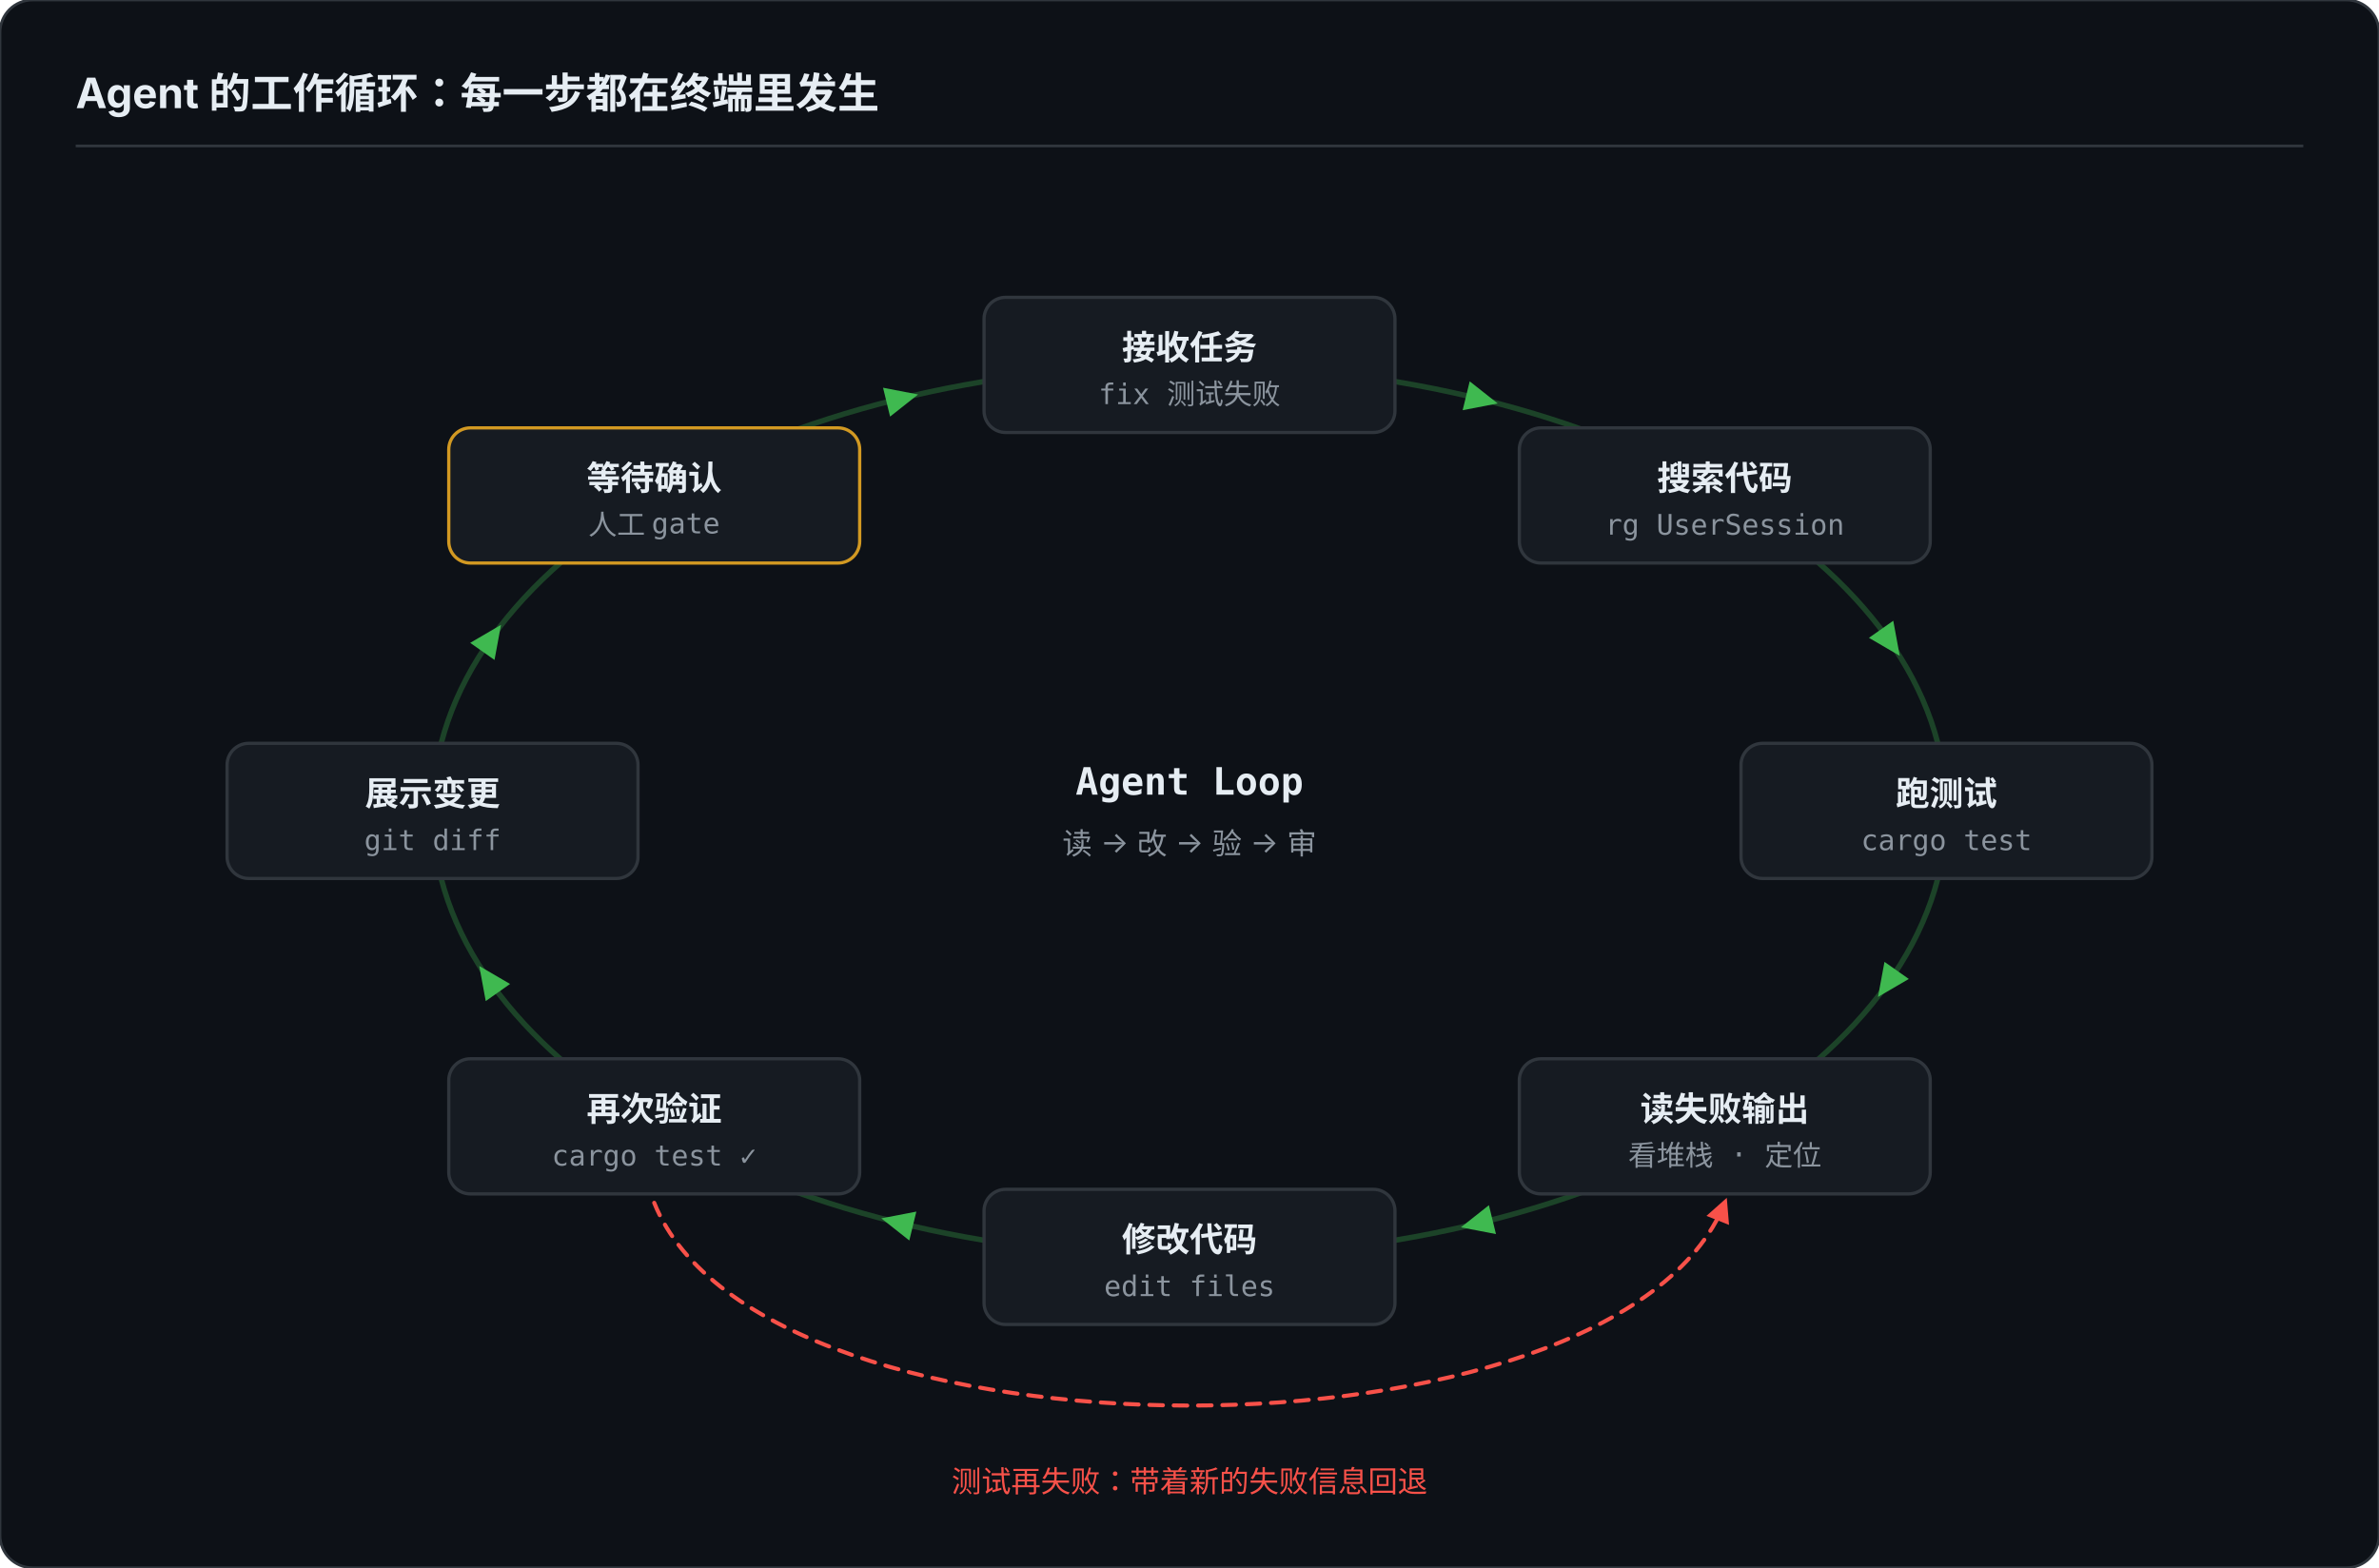
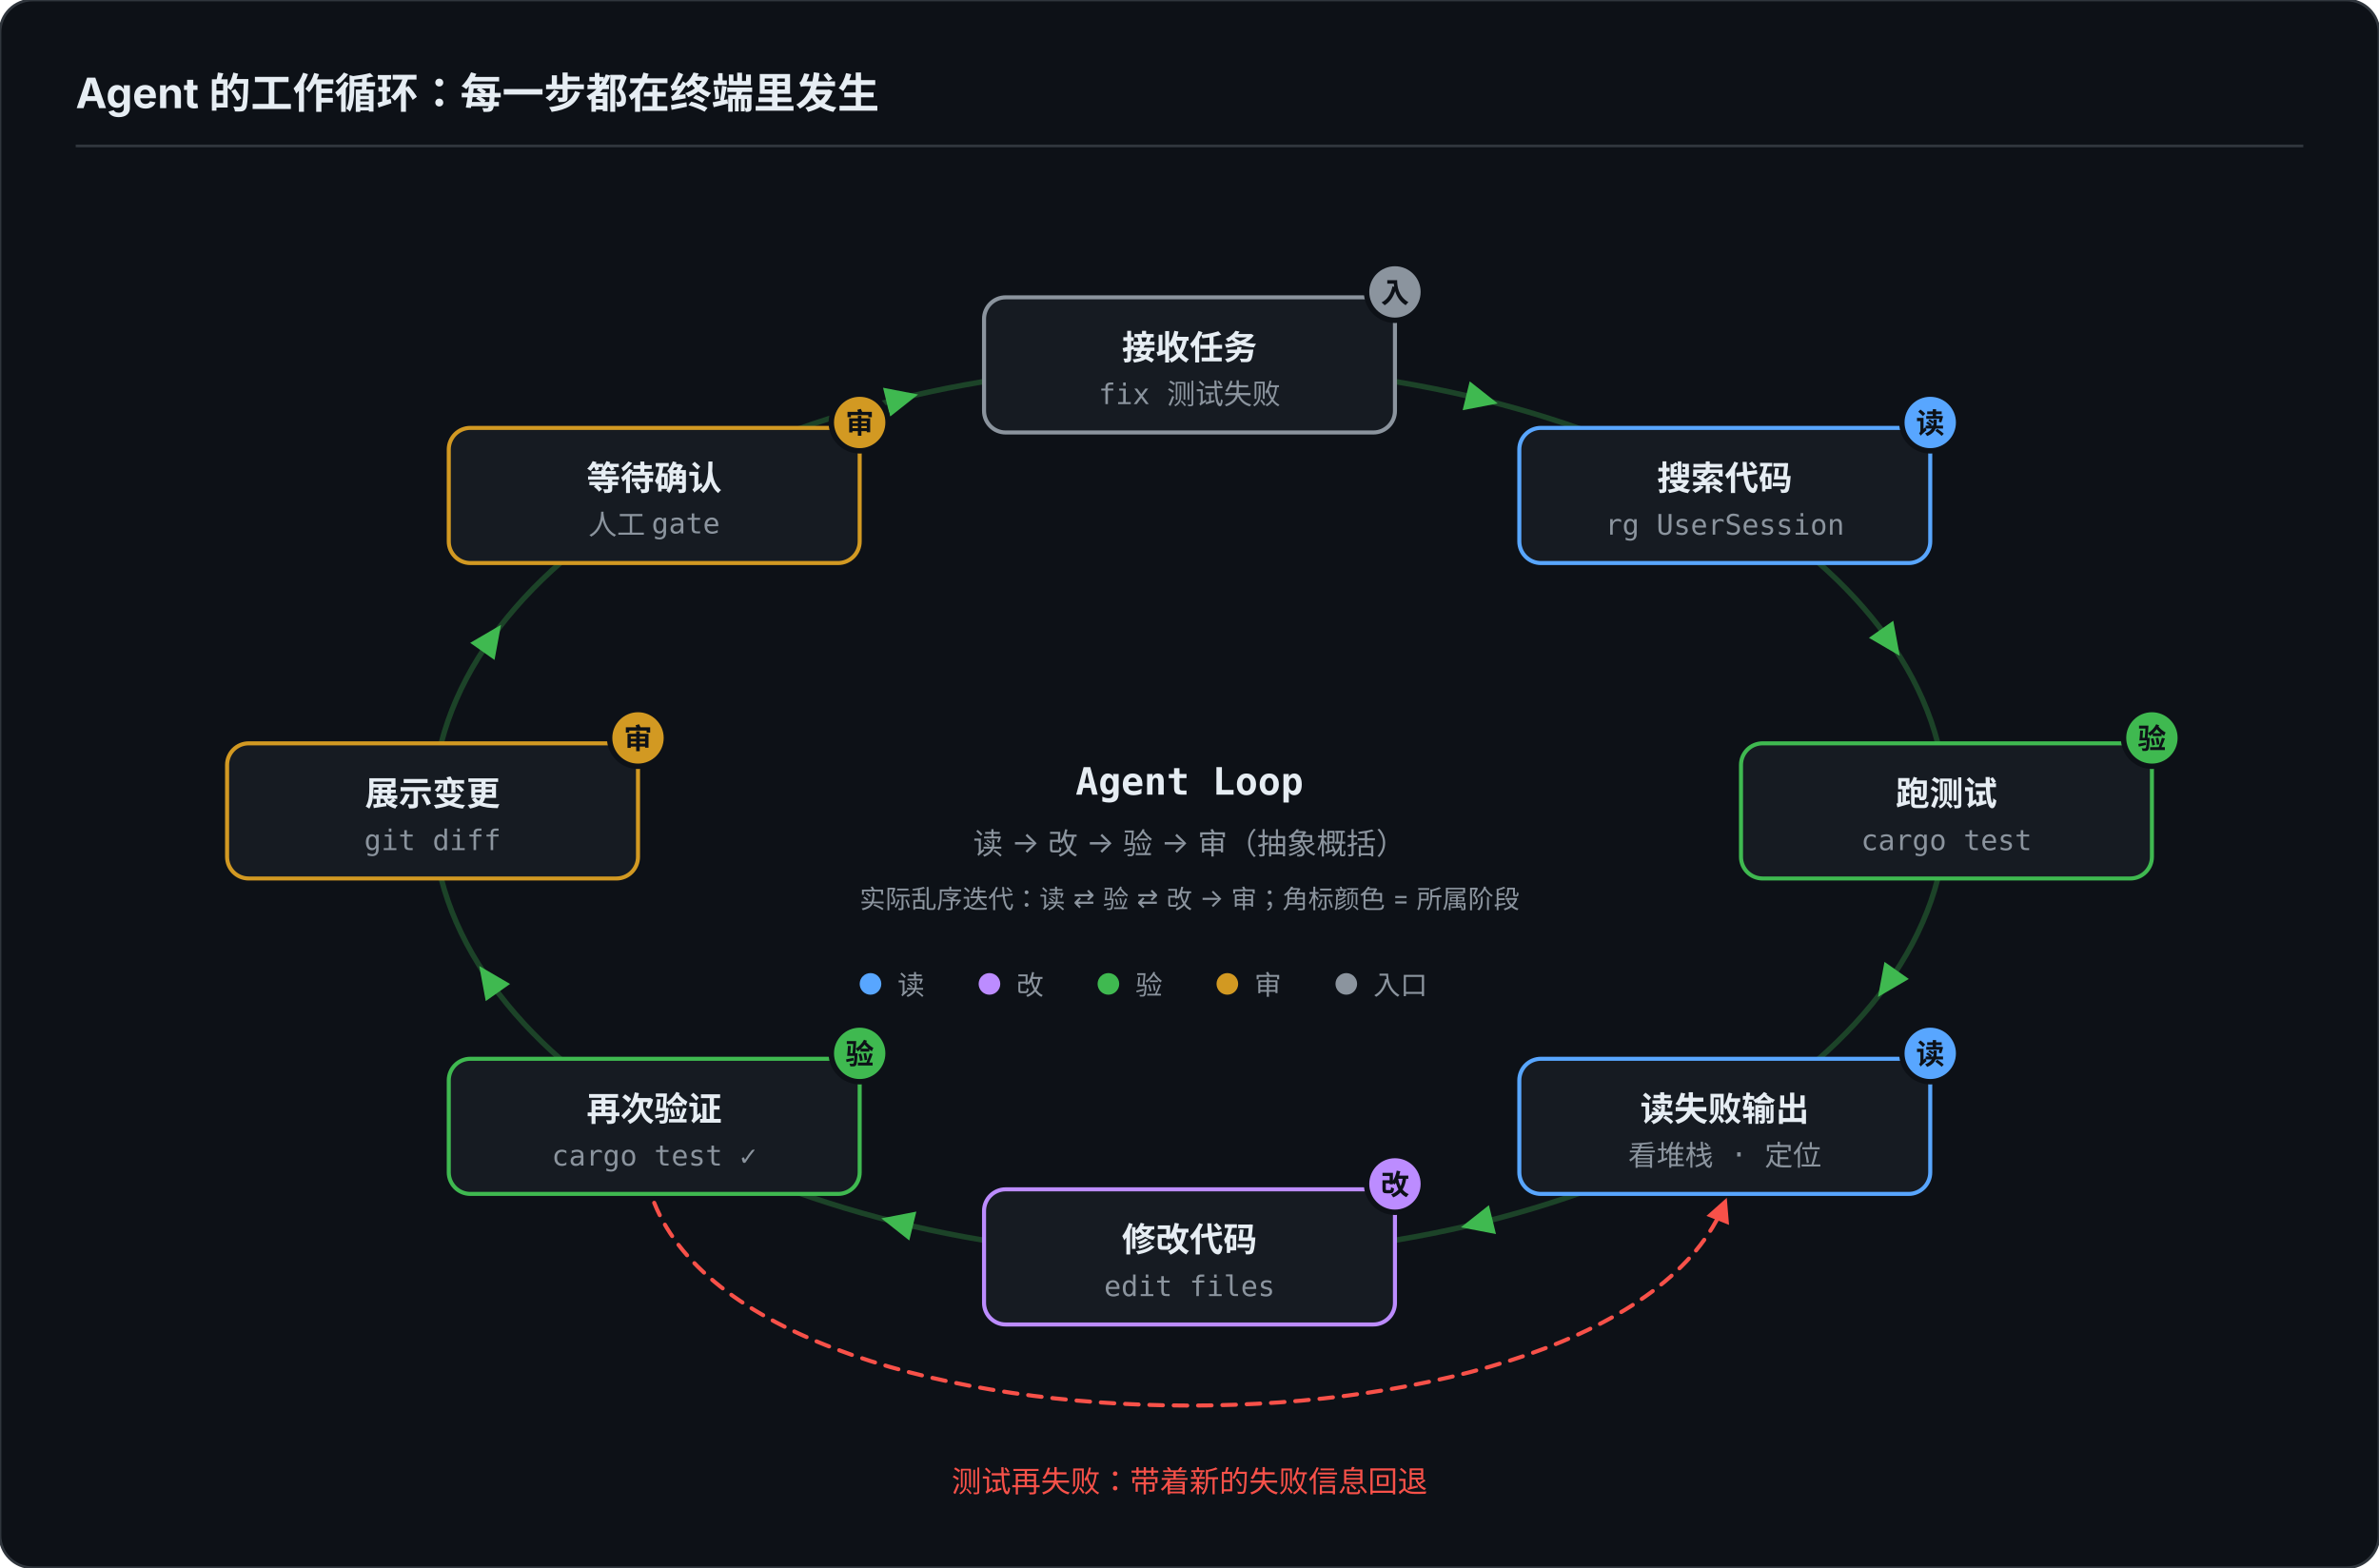
<svg xmlns="http://www.w3.org/2000/svg" width="880" height="580" viewBox="0 0 880 580">
  <defs>
    <marker id="arrf85149" markerWidth="9" markerHeight="9" refX="7" refY="4.5" orient="auto" markerUnits="userSpaceOnUse">
      <path d="M0,0 L9,4.5 L0,9 z" fill="#f85149" />
    </marker>
  </defs>
  <rect x="0.0" y="0.0" width="880.0" height="580.0" fill="#0d1117" rx="12" stroke="#30363d" stroke-width="1" />
  <text x="28.0" y="40.0" font-size="15.5" fill="#e6edf3" font-family="-apple-system,'PingFang SC','Hiragino Sans GB','Microsoft YaHei',sans-serif" text-anchor="start" font-weight="700">Agent 的工作循环：每一步都在终端里发生</text>
  <line x1="28.0" y1="54.0" x2="852.0" y2="54.0" stroke="#30363d" stroke-width="1" />
  <ellipse cx="440" cy="300" rx="280" ry="165" fill="none" stroke="#3fb950" stroke-width="2" opacity="0.30" />
  <g transform="translate(547.2,147.6) rotate(13.7)">
    <path d="M7,0 L-5,-5.5 L-5,5.5 z" fill="#3fb950" />
  </g>
  <g transform="translate(698.7,236.9) rotate(54.9)">
    <path d="M7,0 L-5,-5.5 L-5,5.5 z" fill="#3fb950" />
  </g>
  <g transform="translate(698.7,363.1) rotate(125.1)">
    <path d="M7,0 L-5,-5.5 L-5,5.5 z" fill="#3fb950" />
  </g>
  <g transform="translate(547.2,452.4) rotate(166.3)">
    <path d="M7,0 L-5,-5.5 L-5,5.5 z" fill="#3fb950" />
  </g>
  <g transform="translate(332.8,452.4) rotate(-166.3)">
    <path d="M7,0 L-5,-5.5 L-5,5.5 z" fill="#3fb950" />
  </g>
  <g transform="translate(181.3,363.1) rotate(-125.1)">
    <path d="M7,0 L-5,-5.5 L-5,5.5 z" fill="#3fb950" />
  </g>
  <g transform="translate(181.3,236.9) rotate(-54.9)">
    <path d="M7,0 L-5,-5.5 L-5,5.5 z" fill="#3fb950" />
  </g>
  <g transform="translate(332.8,147.6) rotate(-13.7)">
    <path d="M7,0 L-5,-5.5 L-5,5.5 z" fill="#3fb950" />
  </g>
-   <rect x="364.0" y="110.0" width="152.0" height="50.0" fill="#161b22" rx="8" stroke="#30363d" stroke-width="1.2" />
+   <rect x="364.0" y="110.0" width="152.0" height="50.0" fill="#161b22" rx="8" stroke="#8b949e" stroke-width="1.5" />
+   <circle cx="516.0" cy="108.0" r="10.5" fill="#8b949e" stroke="#0d1117" stroke-width="2" />
+   <text x="516.0" y="112.0" font-size="10.5" fill="#0d1117" font-family="-apple-system,'PingFang SC','Hiragino Sans GB','Microsoft YaHei',sans-serif" text-anchor="middle" font-weight="700">入</text>
  <text x="440.0" y="133.0" font-size="12.5" fill="#e6edf3" font-family="-apple-system,'PingFang SC','Hiragino Sans GB','Microsoft YaHei',sans-serif" text-anchor="middle" font-weight="600">接收任务</text>
  <text x="440.0" y="149.5" font-size="10.5" fill="#8b949e" font-family="ui-monospace,'SF Mono',Menlo,Consolas,monospace" text-anchor="middle">fix 测试失败</text>
-   <rect x="562.0" y="158.3" width="152.0" height="50.0" fill="#161b22" rx="8" stroke="#30363d" stroke-width="1.2" />
+   <rect x="562.0" y="158.3" width="152.0" height="50.0" fill="#161b22" rx="8" stroke="#58a6ff" stroke-width="1.5" />
+   <circle cx="714.0" cy="156.3" r="10.5" fill="#58a6ff" stroke="#0d1117" stroke-width="2" />
+   <text x="714.0" y="160.3" font-size="10.5" fill="#0d1117" font-family="-apple-system,'PingFang SC','Hiragino Sans GB','Microsoft YaHei',sans-serif" text-anchor="middle" font-weight="700">读</text>
  <text x="638.0" y="181.3" font-size="12.5" fill="#e6edf3" font-family="-apple-system,'PingFang SC','Hiragino Sans GB','Microsoft YaHei',sans-serif" text-anchor="middle" font-weight="600">搜索代码</text>
  <text x="638.0" y="197.8" font-size="10.5" fill="#8b949e" font-family="ui-monospace,'SF Mono',Menlo,Consolas,monospace" text-anchor="middle">rg UserSession</text>
-   <rect x="644.0" y="275.0" width="152.0" height="50.0" fill="#161b22" rx="8" stroke="#30363d" stroke-width="1.2" />
+   <rect x="644.0" y="275.0" width="152.0" height="50.0" fill="#161b22" rx="8" stroke="#3fb950" stroke-width="1.5" />
+   <circle cx="796.0" cy="273.0" r="10.5" fill="#3fb950" stroke="#0d1117" stroke-width="2" />
+   <text x="796.0" y="277.0" font-size="10.5" fill="#0d1117" font-family="-apple-system,'PingFang SC','Hiragino Sans GB','Microsoft YaHei',sans-serif" text-anchor="middle" font-weight="700">验</text>
  <text x="720.0" y="298.0" font-size="12.5" fill="#e6edf3" font-family="-apple-system,'PingFang SC','Hiragino Sans GB','Microsoft YaHei',sans-serif" text-anchor="middle" font-weight="600">跑测试</text>
  <text x="720.0" y="314.5" font-size="10.5" fill="#8b949e" font-family="ui-monospace,'SF Mono',Menlo,Consolas,monospace" text-anchor="middle">cargo test</text>
-   <rect x="562.0" y="391.7" width="152.0" height="50.0" fill="#161b22" rx="8" stroke="#30363d" stroke-width="1.2" />
+   <rect x="562.0" y="391.7" width="152.0" height="50.0" fill="#161b22" rx="8" stroke="#58a6ff" stroke-width="1.5" />
+   <circle cx="714.0" cy="389.7" r="10.5" fill="#58a6ff" stroke="#0d1117" stroke-width="2" />
+   <text x="714.0" y="393.7" font-size="10.5" fill="#0d1117" font-family="-apple-system,'PingFang SC','Hiragino Sans GB','Microsoft YaHei',sans-serif" text-anchor="middle" font-weight="700">读</text>
  <text x="638.0" y="414.7" font-size="12.5" fill="#e6edf3" font-family="-apple-system,'PingFang SC','Hiragino Sans GB','Microsoft YaHei',sans-serif" text-anchor="middle" font-weight="600">读失败输出</text>
  <text x="638.0" y="431.2" font-size="10.5" fill="#8b949e" font-family="ui-monospace,'SF Mono',Menlo,Consolas,monospace" text-anchor="middle">看堆栈 · 定位</text>
-   <rect x="364.0" y="440.0" width="152.0" height="50.0" fill="#161b22" rx="8" stroke="#30363d" stroke-width="1.2" />
+   <rect x="364.0" y="440.0" width="152.0" height="50.0" fill="#161b22" rx="8" stroke="#bc8cff" stroke-width="1.5" />
+   <circle cx="516.0" cy="438.0" r="10.5" fill="#bc8cff" stroke="#0d1117" stroke-width="2" />
+   <text x="516.0" y="442.0" font-size="10.5" fill="#0d1117" font-family="-apple-system,'PingFang SC','Hiragino Sans GB','Microsoft YaHei',sans-serif" text-anchor="middle" font-weight="700">改</text>
  <text x="440.0" y="463.0" font-size="12.5" fill="#e6edf3" font-family="-apple-system,'PingFang SC','Hiragino Sans GB','Microsoft YaHei',sans-serif" text-anchor="middle" font-weight="600">修改代码</text>
  <text x="440.0" y="479.5" font-size="10.5" fill="#8b949e" font-family="ui-monospace,'SF Mono',Menlo,Consolas,monospace" text-anchor="middle">edit files</text>
-   <rect x="166.0" y="391.7" width="152.0" height="50.0" fill="#161b22" rx="8" stroke="#30363d" stroke-width="1.2" />
+   <rect x="166.0" y="391.7" width="152.0" height="50.0" fill="#161b22" rx="8" stroke="#3fb950" stroke-width="1.5" />
+   <circle cx="318.0" cy="389.7" r="10.5" fill="#3fb950" stroke="#0d1117" stroke-width="2" />
+   <text x="318.0" y="393.7" font-size="10.5" fill="#0d1117" font-family="-apple-system,'PingFang SC','Hiragino Sans GB','Microsoft YaHei',sans-serif" text-anchor="middle" font-weight="700">验</text>
  <text x="242.0" y="414.7" font-size="12.5" fill="#e6edf3" font-family="-apple-system,'PingFang SC','Hiragino Sans GB','Microsoft YaHei',sans-serif" text-anchor="middle" font-weight="600">再次验证</text>
  <text x="242.0" y="431.2" font-size="10.5" fill="#8b949e" font-family="ui-monospace,'SF Mono',Menlo,Consolas,monospace" text-anchor="middle">cargo test ✓</text>
-   <rect x="84.0" y="275.0" width="152.0" height="50.0" fill="#161b22" rx="8" stroke="#30363d" stroke-width="1.2" />
+   <rect x="84.0" y="275.0" width="152.0" height="50.0" fill="#161b22" rx="8" stroke="#d29922" stroke-width="1.5" />
+   <circle cx="236.0" cy="273.0" r="10.5" fill="#d29922" stroke="#0d1117" stroke-width="2" />
+   <text x="236.0" y="277.0" font-size="10.5" fill="#0d1117" font-family="-apple-system,'PingFang SC','Hiragino Sans GB','Microsoft YaHei',sans-serif" text-anchor="middle" font-weight="700">审</text>
  <text x="160.0" y="298.0" font-size="12.5" fill="#e6edf3" font-family="-apple-system,'PingFang SC','Hiragino Sans GB','Microsoft YaHei',sans-serif" text-anchor="middle" font-weight="600">展示变更</text>
  <text x="160.0" y="314.5" font-size="10.5" fill="#8b949e" font-family="ui-monospace,'SF Mono',Menlo,Consolas,monospace" text-anchor="middle">git diff</text>
-   <rect x="166.0" y="158.3" width="152.0" height="50.0" fill="#161b22" rx="8" stroke="#d29922" stroke-width="1.2" />
+   <rect x="166.0" y="158.3" width="152.0" height="50.0" fill="#161b22" rx="8" stroke="#d29922" stroke-width="1.5" />
+   <circle cx="318.0" cy="156.3" r="10.5" fill="#d29922" stroke="#0d1117" stroke-width="2" />
+   <text x="318.0" y="160.3" font-size="10.5" fill="#0d1117" font-family="-apple-system,'PingFang SC','Hiragino Sans GB','Microsoft YaHei',sans-serif" text-anchor="middle" font-weight="700">审</text>
  <text x="242.0" y="181.3" font-size="12.5" fill="#e6edf3" font-family="-apple-system,'PingFang SC','Hiragino Sans GB','Microsoft YaHei',sans-serif" text-anchor="middle" font-weight="600">等待确认</text>
  <text x="242.0" y="197.8" font-size="10.5" fill="#8b949e" font-family="ui-monospace,'SF Mono',Menlo,Consolas,monospace" text-anchor="middle">人工 gate</text>
  <text x="440.0" y="294.0" font-size="14" fill="#e6edf3" font-family="ui-monospace,'SF Mono',Menlo,Consolas,monospace" text-anchor="middle" font-weight="700">Agent Loop</text>
-   <text x="440.0" y="316.0" font-size="11" fill="#8b949e" font-family="-apple-system,'PingFang SC','Hiragino Sans GB','Microsoft YaHei',sans-serif" text-anchor="middle">读 → 改 → 验 → 审</text>
+   <text x="440.0" y="316.0" font-size="11" fill="#8b949e" font-family="-apple-system,'PingFang SC','Hiragino Sans GB','Microsoft YaHei',sans-serif" text-anchor="middle">读 → 改 → 验 → 审（抽象概括）</text>
+   <text x="440.0" y="336.0" font-size="9.5" fill="#8b949e" font-family="-apple-system,'PingFang SC','Hiragino Sans GB','Microsoft YaHei',sans-serif" text-anchor="middle">实际乱序迭代：读 ⇄ 验 ⇄ 改 → 审；角标颜色 = 所属阶段</text>
+   <circle cx="322.0" cy="364.0" r="4" fill="#58a6ff" />
+   <text x="332.0" y="368.0" font-size="10" fill="#8b949e" font-family="-apple-system,'PingFang SC','Hiragino Sans GB','Microsoft YaHei',sans-serif">读</text>
+   <circle cx="366.0" cy="364.0" r="4" fill="#bc8cff" />
+   <text x="376.0" y="368.0" font-size="10" fill="#8b949e" font-family="-apple-system,'PingFang SC','Hiragino Sans GB','Microsoft YaHei',sans-serif">改</text>
+   <circle cx="410.0" cy="364.0" r="4" fill="#3fb950" />
+   <text x="420.0" y="368.0" font-size="10" fill="#8b949e" font-family="-apple-system,'PingFang SC','Hiragino Sans GB','Microsoft YaHei',sans-serif">验</text>
+   <circle cx="454.0" cy="364.0" r="4" fill="#d29922" />
+   <text x="464.0" y="368.0" font-size="10" fill="#8b949e" font-family="-apple-system,'PingFang SC','Hiragino Sans GB','Microsoft YaHei',sans-serif">审</text>
+   <circle cx="498.0" cy="364.0" r="4" fill="#8b949e" />
+   <text x="508.0" y="368.0" font-size="10" fill="#8b949e" font-family="-apple-system,'PingFang SC','Hiragino Sans GB','Microsoft YaHei',sans-serif">入口</text>
  <path d="M242,445 C282,545 598,545 638,445" fill="none" stroke="#f85149" stroke-width="1.5" stroke-linecap="round" stroke-linejoin="round" stroke-dasharray="5 4" marker-end="url(#arrf85149)" />
  <text x="440.0" y="552.0" font-size="11" fill="#f85149" font-family="-apple-system,'PingFang SC','Hiragino Sans GB','Microsoft YaHei',sans-serif" text-anchor="middle">测试再失败：带着新的失败信息回退</text>
</svg>
